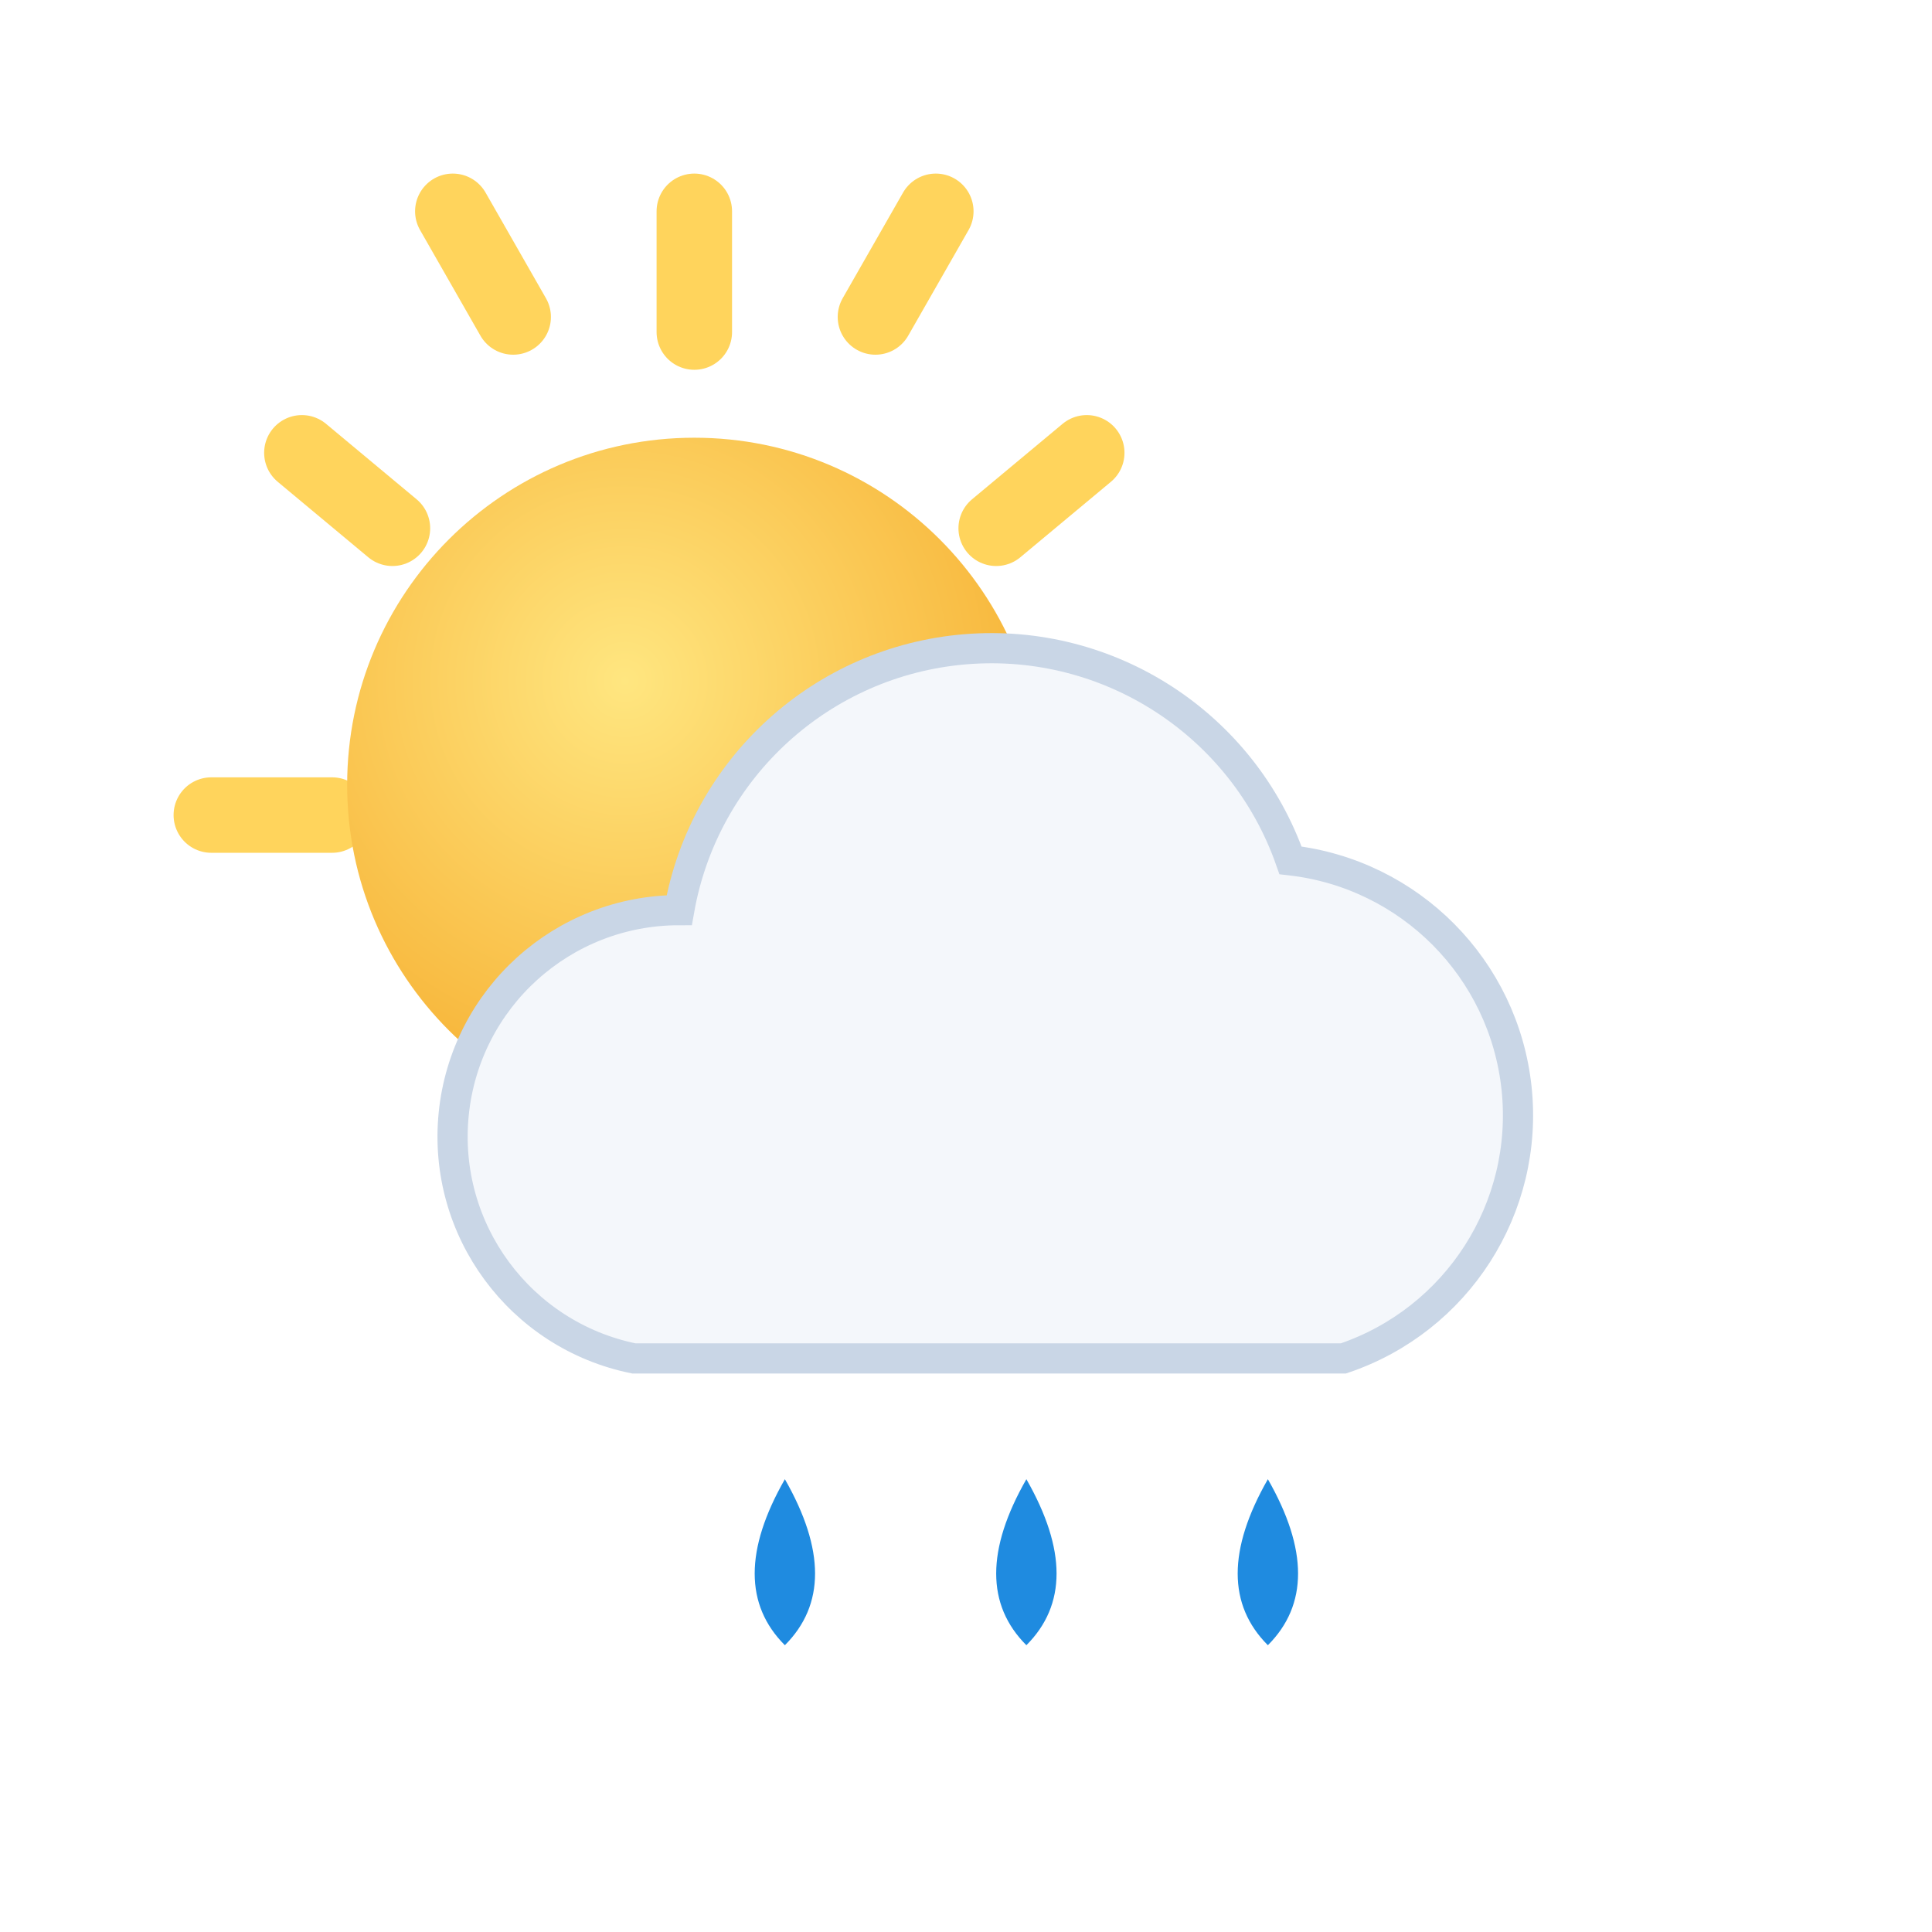
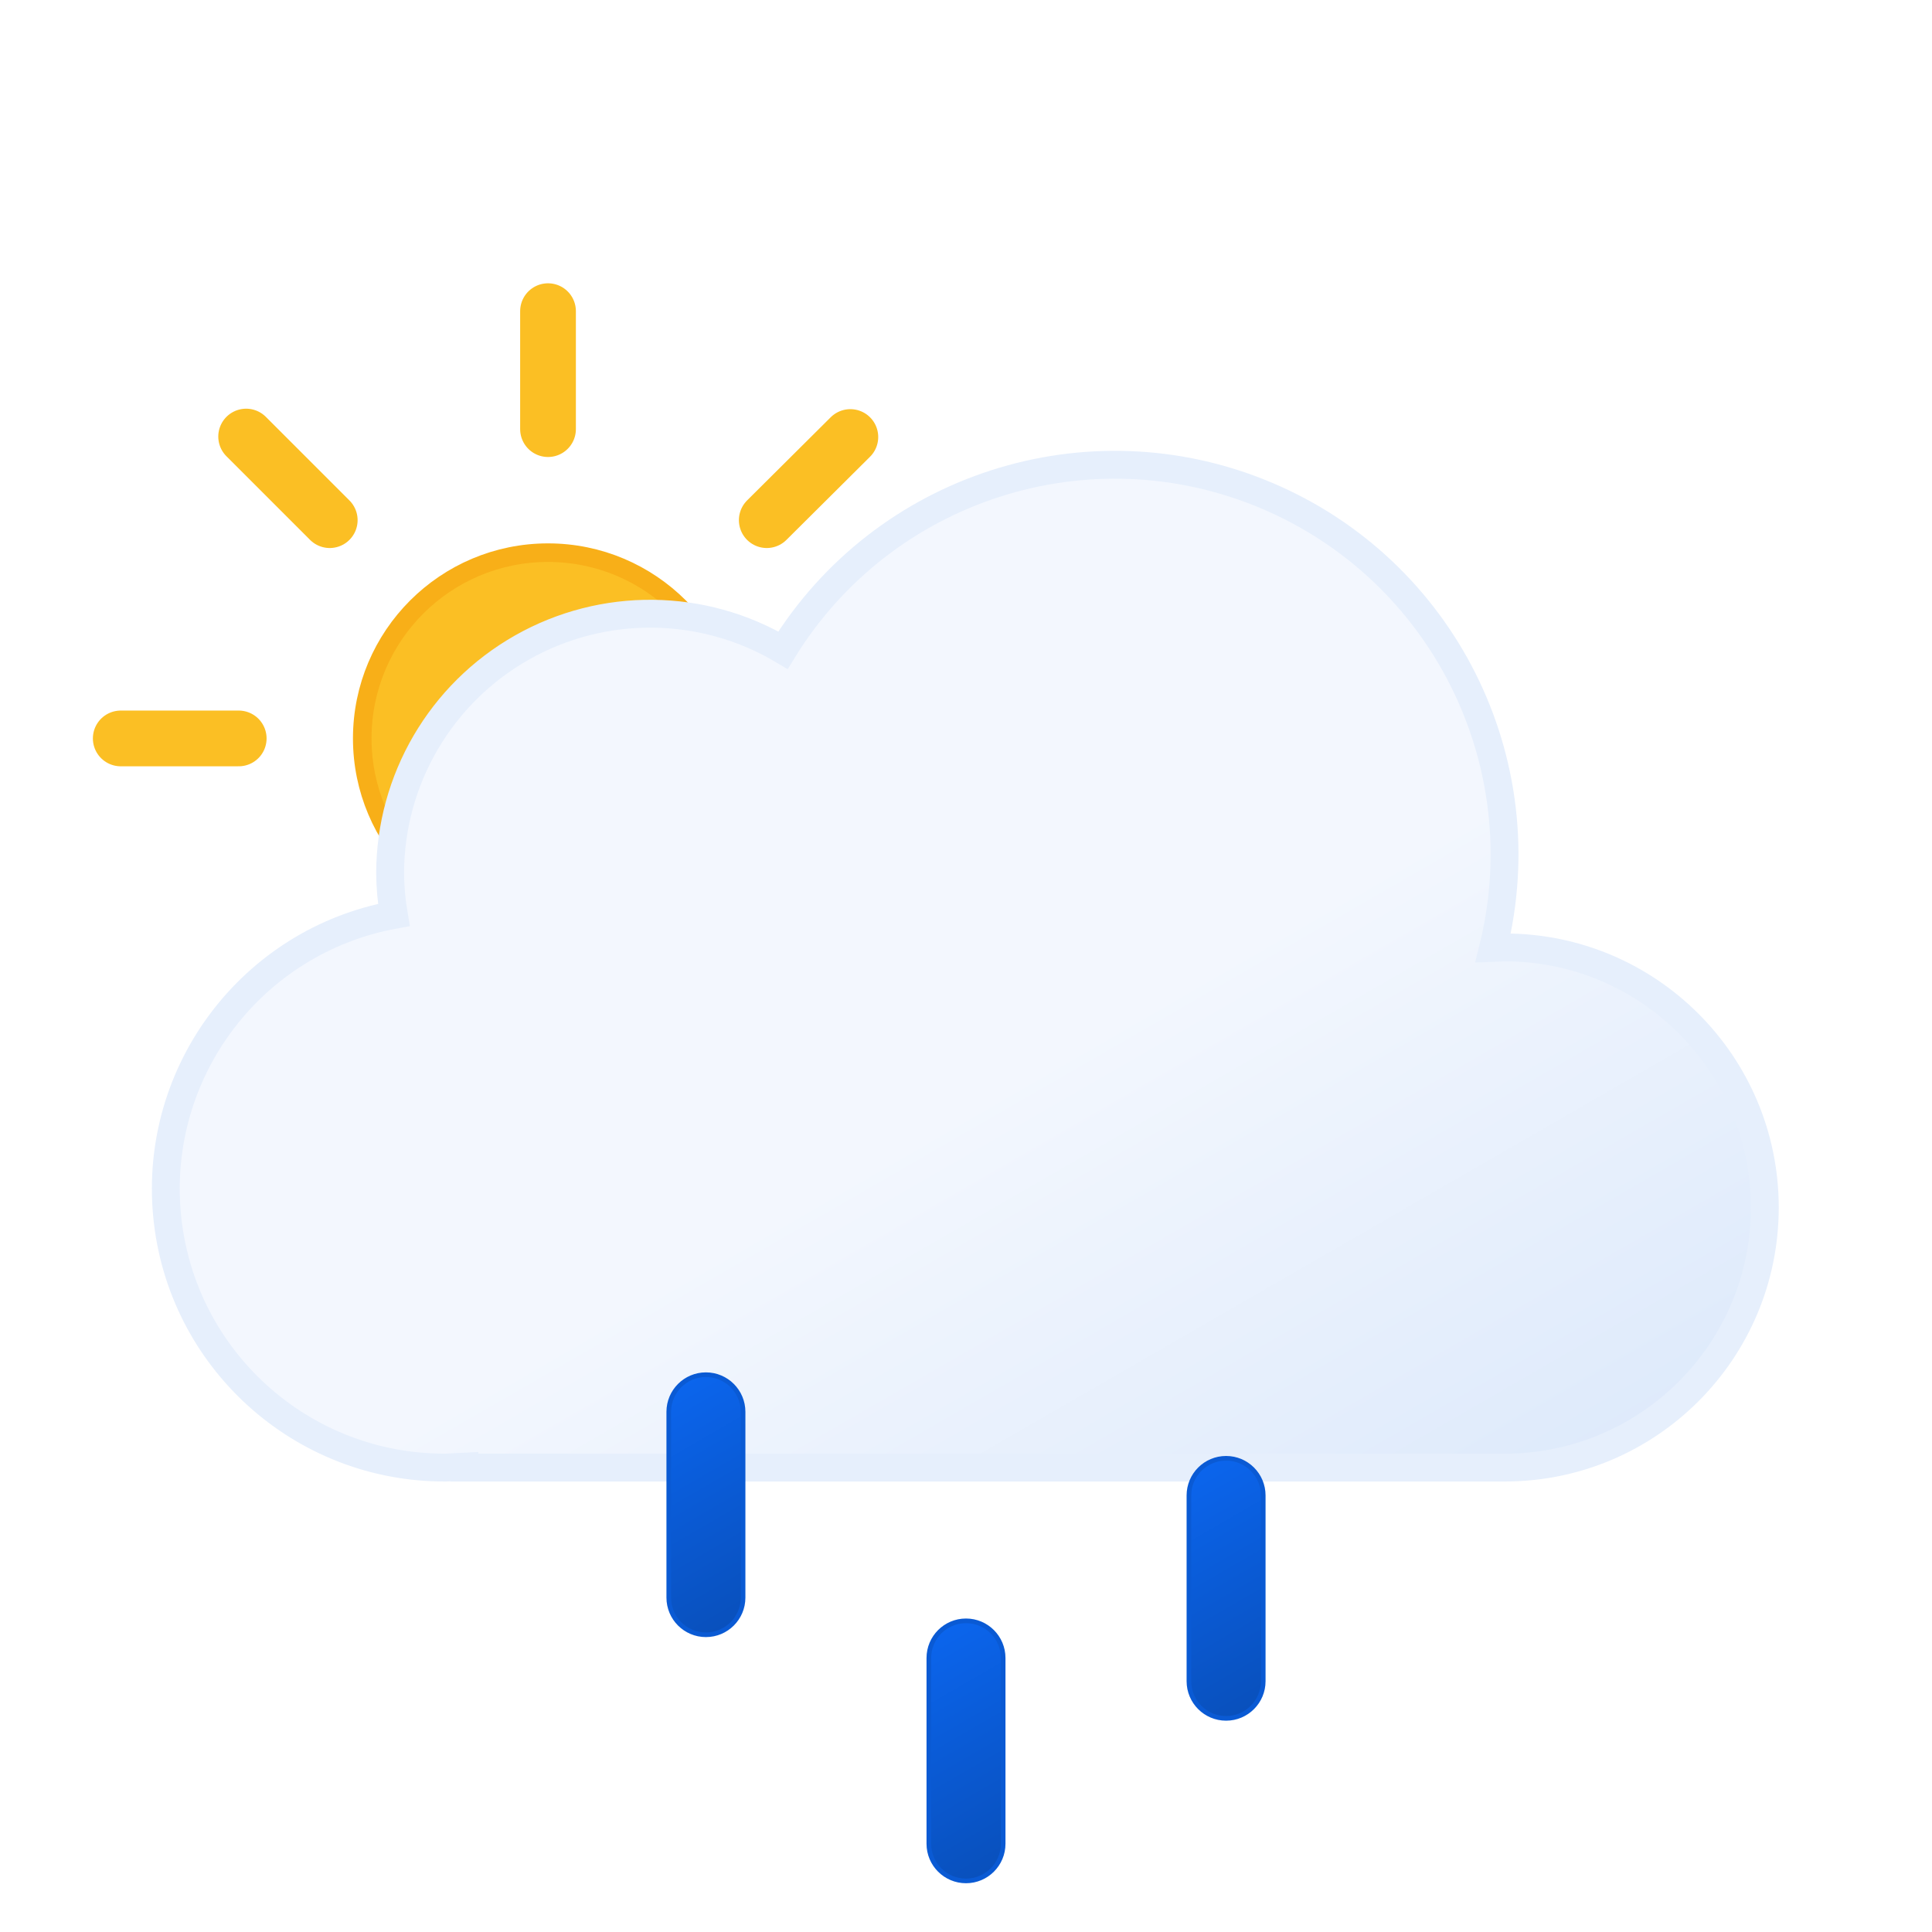
- <svg xmlns="http://www.w3.org/2000/svg" width="128" height="128" viewBox="0 0 128 128">
+ <svg xmlns="http://www.w3.org/2000/svg" viewBox="48 48 416 416" width="128" height="128">
  <defs>
-     <radialGradient id="sun" cx="0.4" cy="0.35" r="0.8">
-       <stop offset="0" stop-color="#ffe680" />
-       <stop offset="1" stop-color="#f5a623" />
-     </radialGradient>
+     <linearGradient id="a" x1="99.5" x2="232.6" y1="30.7" y2="261.4" gradientUnits="userSpaceOnUse">
+       <stop offset="0" stop-color="#f3f7fe" />
+       <stop offset=".5" stop-color="#f3f7fe" />
+       <stop offset="1" stop-color="#deeafb" />
+     </linearGradient>
+     <linearGradient id="b" x1="1381.3" x2="1399.5" y1="-1144.7" y2="-1097.4" gradientTransform="rotate(-9 8002.567 8233.063)" gradientUnits="userSpaceOnUse">
+       <stop offset="0" stop-color="#0b65ed" />
+       <stop offset=".5" stop-color="#0a5ad4" />
+       <stop offset="1" stop-color="#0950bc" />
+     </linearGradient>
+     <linearGradient id="c" x1="1428.4" x2="1446.6" y1="-1084.7" y2="-1037.4" gradientTransform="rotate(-9 8009.537 8233.037)" gradientUnits="userSpaceOnUse">
+       <stop offset="0" stop-color="#0b65ed" />
+       <stop offset=".5" stop-color="#0a5ad4" />
+       <stop offset="1" stop-color="#0950bc" />
+     </linearGradient>
+     <linearGradient id="d" x1="1489.3" x2="1507.5" y1="-1111.6" y2="-1064.3" gradientTransform="rotate(-9 8016.566 8233.078)" gradientUnits="userSpaceOnUse">
+       <stop offset="0" stop-color="#0b65ed" />
+       <stop offset=".5" stop-color="#0a5ad4" />
+       <stop offset="1" stop-color="#0950bc" />
+     </linearGradient>
+     <linearGradient id="e" x1="78" x2="118" y1="63.4" y2="132.7" gradientUnits="userSpaceOnUse">
+       <stop offset="0" stop-color="#fbbf24" />
+       <stop offset=".5" stop-color="#fbbf24" />
+       <stop offset="1" stop-color="#f59e0b" />
+     </linearGradient>
  </defs>
-   <g stroke="#ffd45c" stroke-width="5" stroke-linecap="round">
-     <line x1="46" y1="14" x2="46" y2="22" />
-     <line x1="20" y1="30" x2="26" y2="35" />
-     <line x1="72" y1="30" x2="66" y2="35" />
-     <line x1="14" y1="54" x2="22" y2="54" />
-     <line x1="30" y1="14" x2="34" y2="21" />
-     <line x1="62" y1="14" x2="58" y2="21" />
+   <g transform="translate(68 109)">
+     <g>
+       <circle cx="98" cy="98" r="40" fill="url(#e)" stroke="#f8af18" stroke-miterlimit="10" stroke-width="4" />
+       <path fill="none" stroke="#fbbf24" stroke-linecap="round" stroke-miterlimit="10" stroke-width="12" d="M 98 31.4 V 6 m 0 184 v -25.4 M 145.1 51 l 18 -17.9 M 33 163 l 18 -17.9 M 51 51 33 33 m 130.1 130.1 -18 -18 M 6 98 h 25.4 M 190 98 h -25.4" />
+     </g>
+     <g transform="translate(13 36)">
+       <path fill="url(#a)" stroke="#e6effc" stroke-miterlimit="10" stroke-width="6" d="m 291 107 -2.5 .1 A 83.9 83.9 0 0 0 135.6 43 56 56 0 0 0 51 91 a 56.6 56.6 0 0 0 .8 9 A 60 60 0 0 0 63 219 l 4 -.2 v .2 h 224 a 56 56 0 0 0 0 -112 Z" />
+     </g>
  </g>
-   <circle cx="46" cy="52" r="23" fill="url(#sun)" />
-   <path d="M42 90 a15 15 0 0 1 3 -29.7 a21 21 0 0 1 40.5 -3.3 a17 17 0 0 1 3.5 33 z" fill="#f4f7fb" />
-   <path d="M42 90 a15 15 0 0 1 3 -29.7 a21 21 0 0 1 40.5 -3.3 a17 17 0 0 1 3.5 33 z" fill="none" stroke="#c9d6e6" stroke-width="2" />
-   <g fill="#1f8be0">
-     <path d="M52 98 q4 7 0 11 q-4 -4 0 -11 z" />
-     <path d="M68 98 q4 7 0 11 q-4 -4 0 -11 z" />
-     <path d="M84 98 q4 7 0 11 q-4 -4 0 -11 z" />
+   <g transform="translate(191.5 343.5)">
+     <path fill="url(#b)" stroke="#0a5ad4" stroke-miterlimit="10" d="M 8.5 56.5 a 8 8 0 0 1 -8 -8 v -40 a 8 8 0 0 1 16 0 v 40 a 8 8 0 0 1 -8 8 Z" />
+     <path fill="url(#c)" stroke="#0a5ad4" stroke-miterlimit="10" d="M 64.5 109.5 a 8 8 0 0 1 -8 -8 v -40 a 8 8 0 0 1 16 0 v 40 a 8 8 0 0 1 -8 8 Z" />
+     <path fill="url(#d)" stroke="#0a5ad4" stroke-miterlimit="10" d="M 120.5 74.5 a 8 8 0 0 1 -8 -8 v -40 a 8 8 0 0 1 16 0 v 40 a 8 8 0 0 1 -8 8 Z" />
  </g>
</svg>
